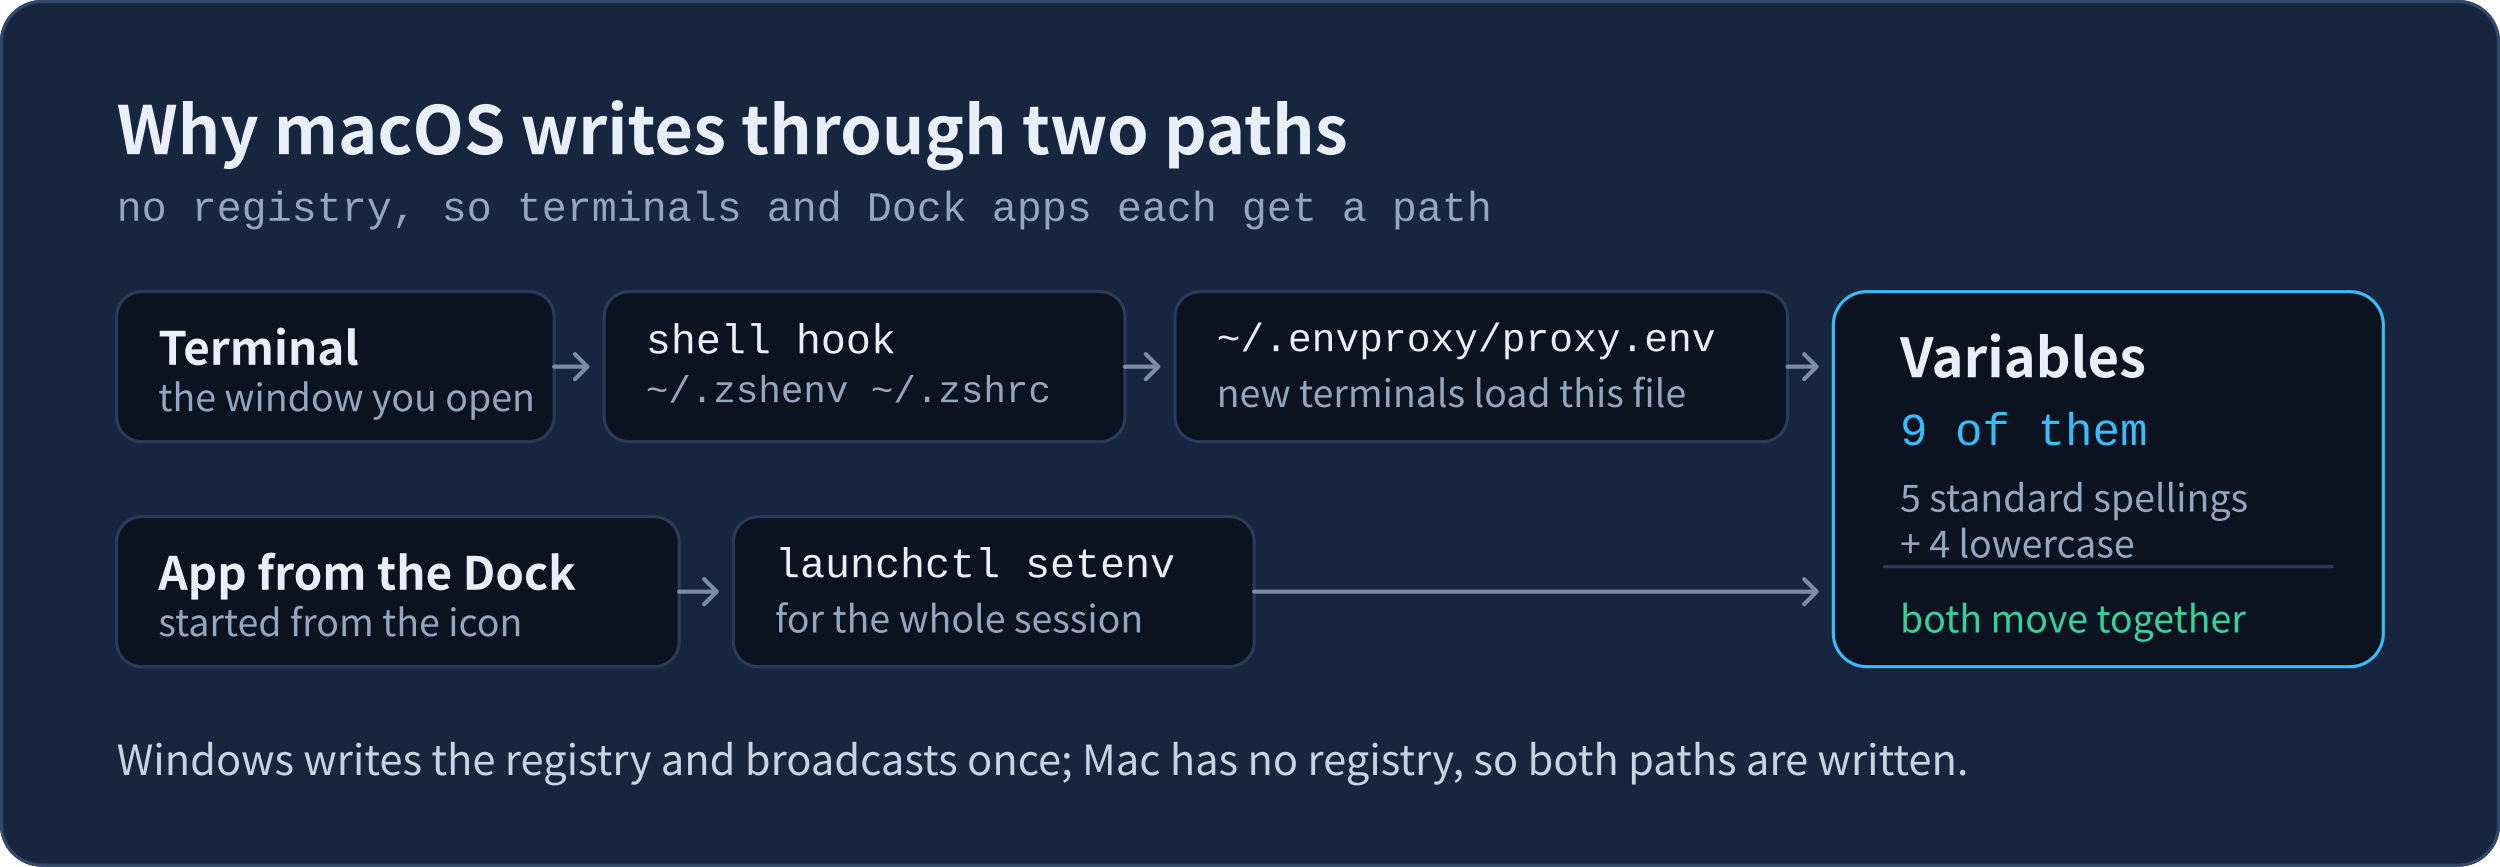
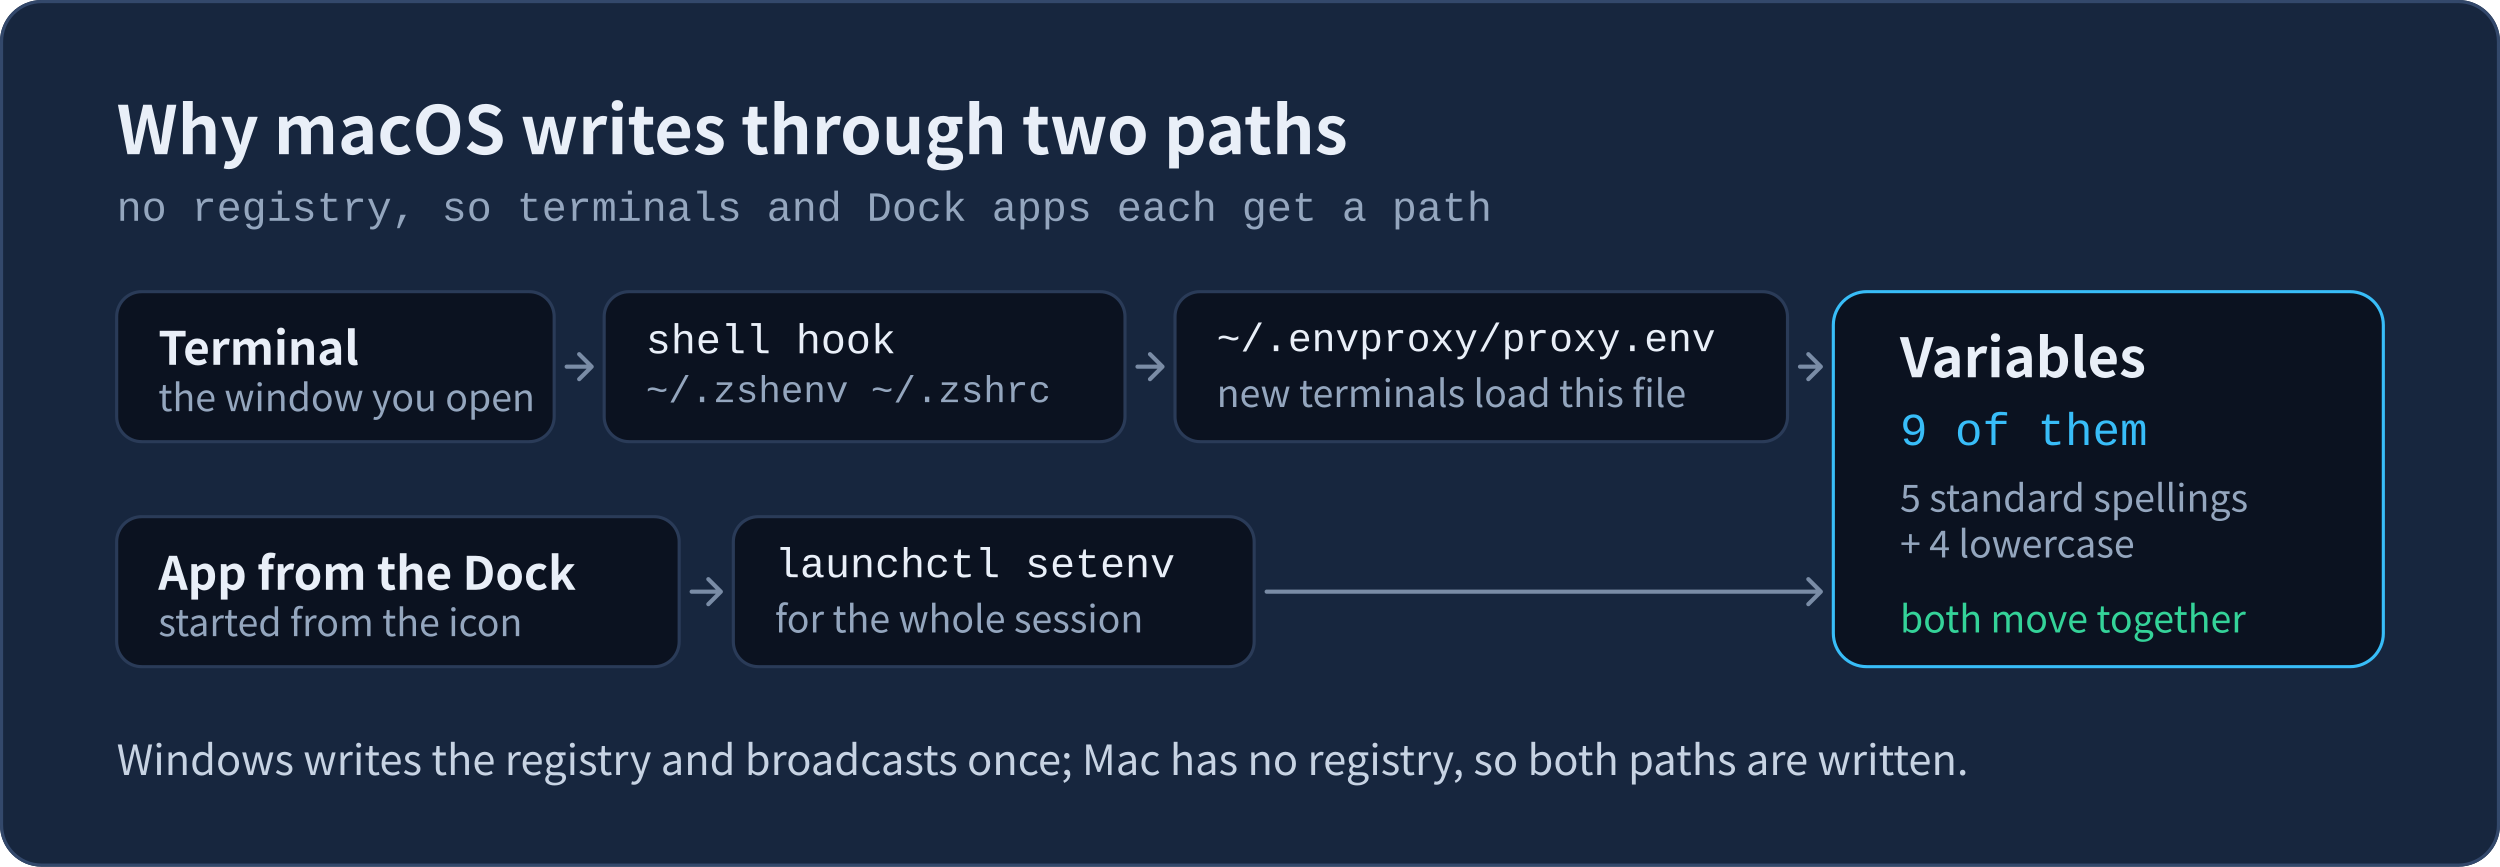
<svg xmlns="http://www.w3.org/2000/svg" width="1200" height="416" viewBox="0 0 1200 416" role="img" aria-labelledby="macTitle macDesc" font-family="-apple-system, BlinkMacSystemFont, 'Segoe UI', 'PingFang SC', 'Noto Sans CJK SC', sans-serif">
  <rect width="1200" height="416" rx="20" fill="#17263E" />
  <rect x="0.75" y="0.75" width="1198.5" height="414.5" rx="19.25" fill="none" stroke="#33486B" stroke-width="1.5" />
  <g id="heading">
    <text x="56" y="74" font-size="32" font-weight="700" fill="#E9EFF8">Why macOS writes through two paths</text>
    <text x="56" y="106" font-family="ui-monospace, SFMono-Regular, Menlo, Consolas, 'Liberation Mono', monospace" font-size="20" fill="#94A6BE">no registry, so terminals and Dock apps each get a path</text>
  </g>
  <g id="terminal-path">
    <rect x="56" y="140" width="210" height="72" rx="12" fill="#0B1220" stroke="#2A3B58" stroke-width="1.5" />
    <text x="76" y="165.5" dominant-baseline="central" font-size="22" font-weight="700" fill="#E9EFF8">Terminal</text>
    <text x="76" y="189.5" dominant-baseline="central" font-size="18" fill="#94A6BE">the window you open</text>
    <rect x="290" y="140" width="250" height="72" rx="12" fill="#0B1220" stroke="#2A3B58" stroke-width="1.5" />
    <text x="310" y="164.25" dominant-baseline="central" font-family="ui-monospace, SFMono-Regular, Menlo, Consolas, 'Liberation Mono', monospace" font-size="20" fill="#E9EFF8">shell hook</text>
    <text x="310" y="188.25" dominant-baseline="central" font-family="ui-monospace, SFMono-Regular, Menlo, Consolas, 'Liberation Mono', monospace" font-size="18" fill="#94A6BE">~/.zshenv  ~/.zshrc</text>
    <rect x="564" y="140" width="294" height="72" rx="12" fill="#0B1220" stroke="#2A3B58" stroke-width="1.5" />
    <text x="584" y="163.5" dominant-baseline="central" font-family="ui-monospace, SFMono-Regular, Menlo, Consolas, 'Liberation Mono', monospace" font-size="19" fill="#E9EFF8">~/.envproxy/proxy.env</text>
    <text x="584" y="187.5" dominant-baseline="central" font-size="18" fill="#94A6BE">new terminals load this file</text>
  </g>
  <g id="dock-path">
    <rect x="56" y="248" width="270" height="72" rx="12" fill="#0B1220" stroke="#2A3B58" stroke-width="1.5" />
    <text x="76" y="273.5" dominant-baseline="central" font-size="22" font-weight="700" fill="#E9EFF8">App from the Dock</text>
    <text x="76" y="297.5" dominant-baseline="central" font-size="18" fill="#94A6BE">started from the icon</text>
    <rect x="352" y="248" width="250" height="72" rx="12" fill="#0B1220" stroke="#2A3B58" stroke-width="1.5" />
    <text x="372" y="271.75" dominant-baseline="central" font-family="ui-monospace, SFMono-Regular, Menlo, Consolas, 'Liberation Mono', monospace" font-size="20" fill="#E9EFF8">launchctl setenv</text>
    <text x="372" y="295.75" dominant-baseline="central" font-size="18" fill="#94A6BE">for the whole session</text>
  </g>
  <g id="arrows" fill="none" stroke="#7A8CA6" stroke-width="2" stroke-linecap="round" stroke-linejoin="round">
-     <path d="M266 176H282M276 170L282 176L276 182" />
-     <path d="M540 176H556M550 170L556 176L550 182" />
-     <path d="M858 176H872M866 170L872 176L866 182" />
-     <path d="M326 284H344M338 278L344 284L338 290" />
-     <path d="M602 284H872M866 278L872 284L866 290" />
+     <path d="M272 176H284M278 170L284 176L278 182" />
+     <path d="M546 176H558M552 170L558 176L552 182" />
+     <path d="M864 176H874M868 170L874 176L868 182" />
+     <path d="M332 284H346M340 278L346 284L340 290" />
+     <path d="M608 284H874M868 278L874 284L868 290" />
  </g>
  <g id="variables">
    <rect x="880" y="140" width="264" height="180" rx="16" fill="#0B1220" stroke="#38BDF8" stroke-width="1.5" />
    <text x="912" y="169.75" dominant-baseline="central" font-size="26" font-weight="700" fill="#E9EFF8">Variables</text>
    <text x="912" y="207.75" dominant-baseline="central" font-family="ui-monospace, SFMono-Regular, Menlo, Consolas, 'Liberation Mono', monospace" font-size="22" fill="#38BDF8">9 of them</text>
    <text x="912" y="237.75" dominant-baseline="central" font-size="18" fill="#94A6BE">5 standard spellings</text>
    <text x="912" y="259.75" dominant-baseline="central" font-size="18" fill="#94A6BE">+ 4 lowercase</text>
-     <path d="M904 272H1120" fill="none" stroke="#2A3B58" stroke-width="1.5" />
    <text x="912" y="295.75" dominant-baseline="central" font-size="18" fill="#34D399">both move together</text>
  </g>
  <text x="56" y="372" font-size="20" fill="#C7D3E3">Windows writes the registry and broadcasts once; Mac has no registry, so both paths are written.</text>
</svg>
